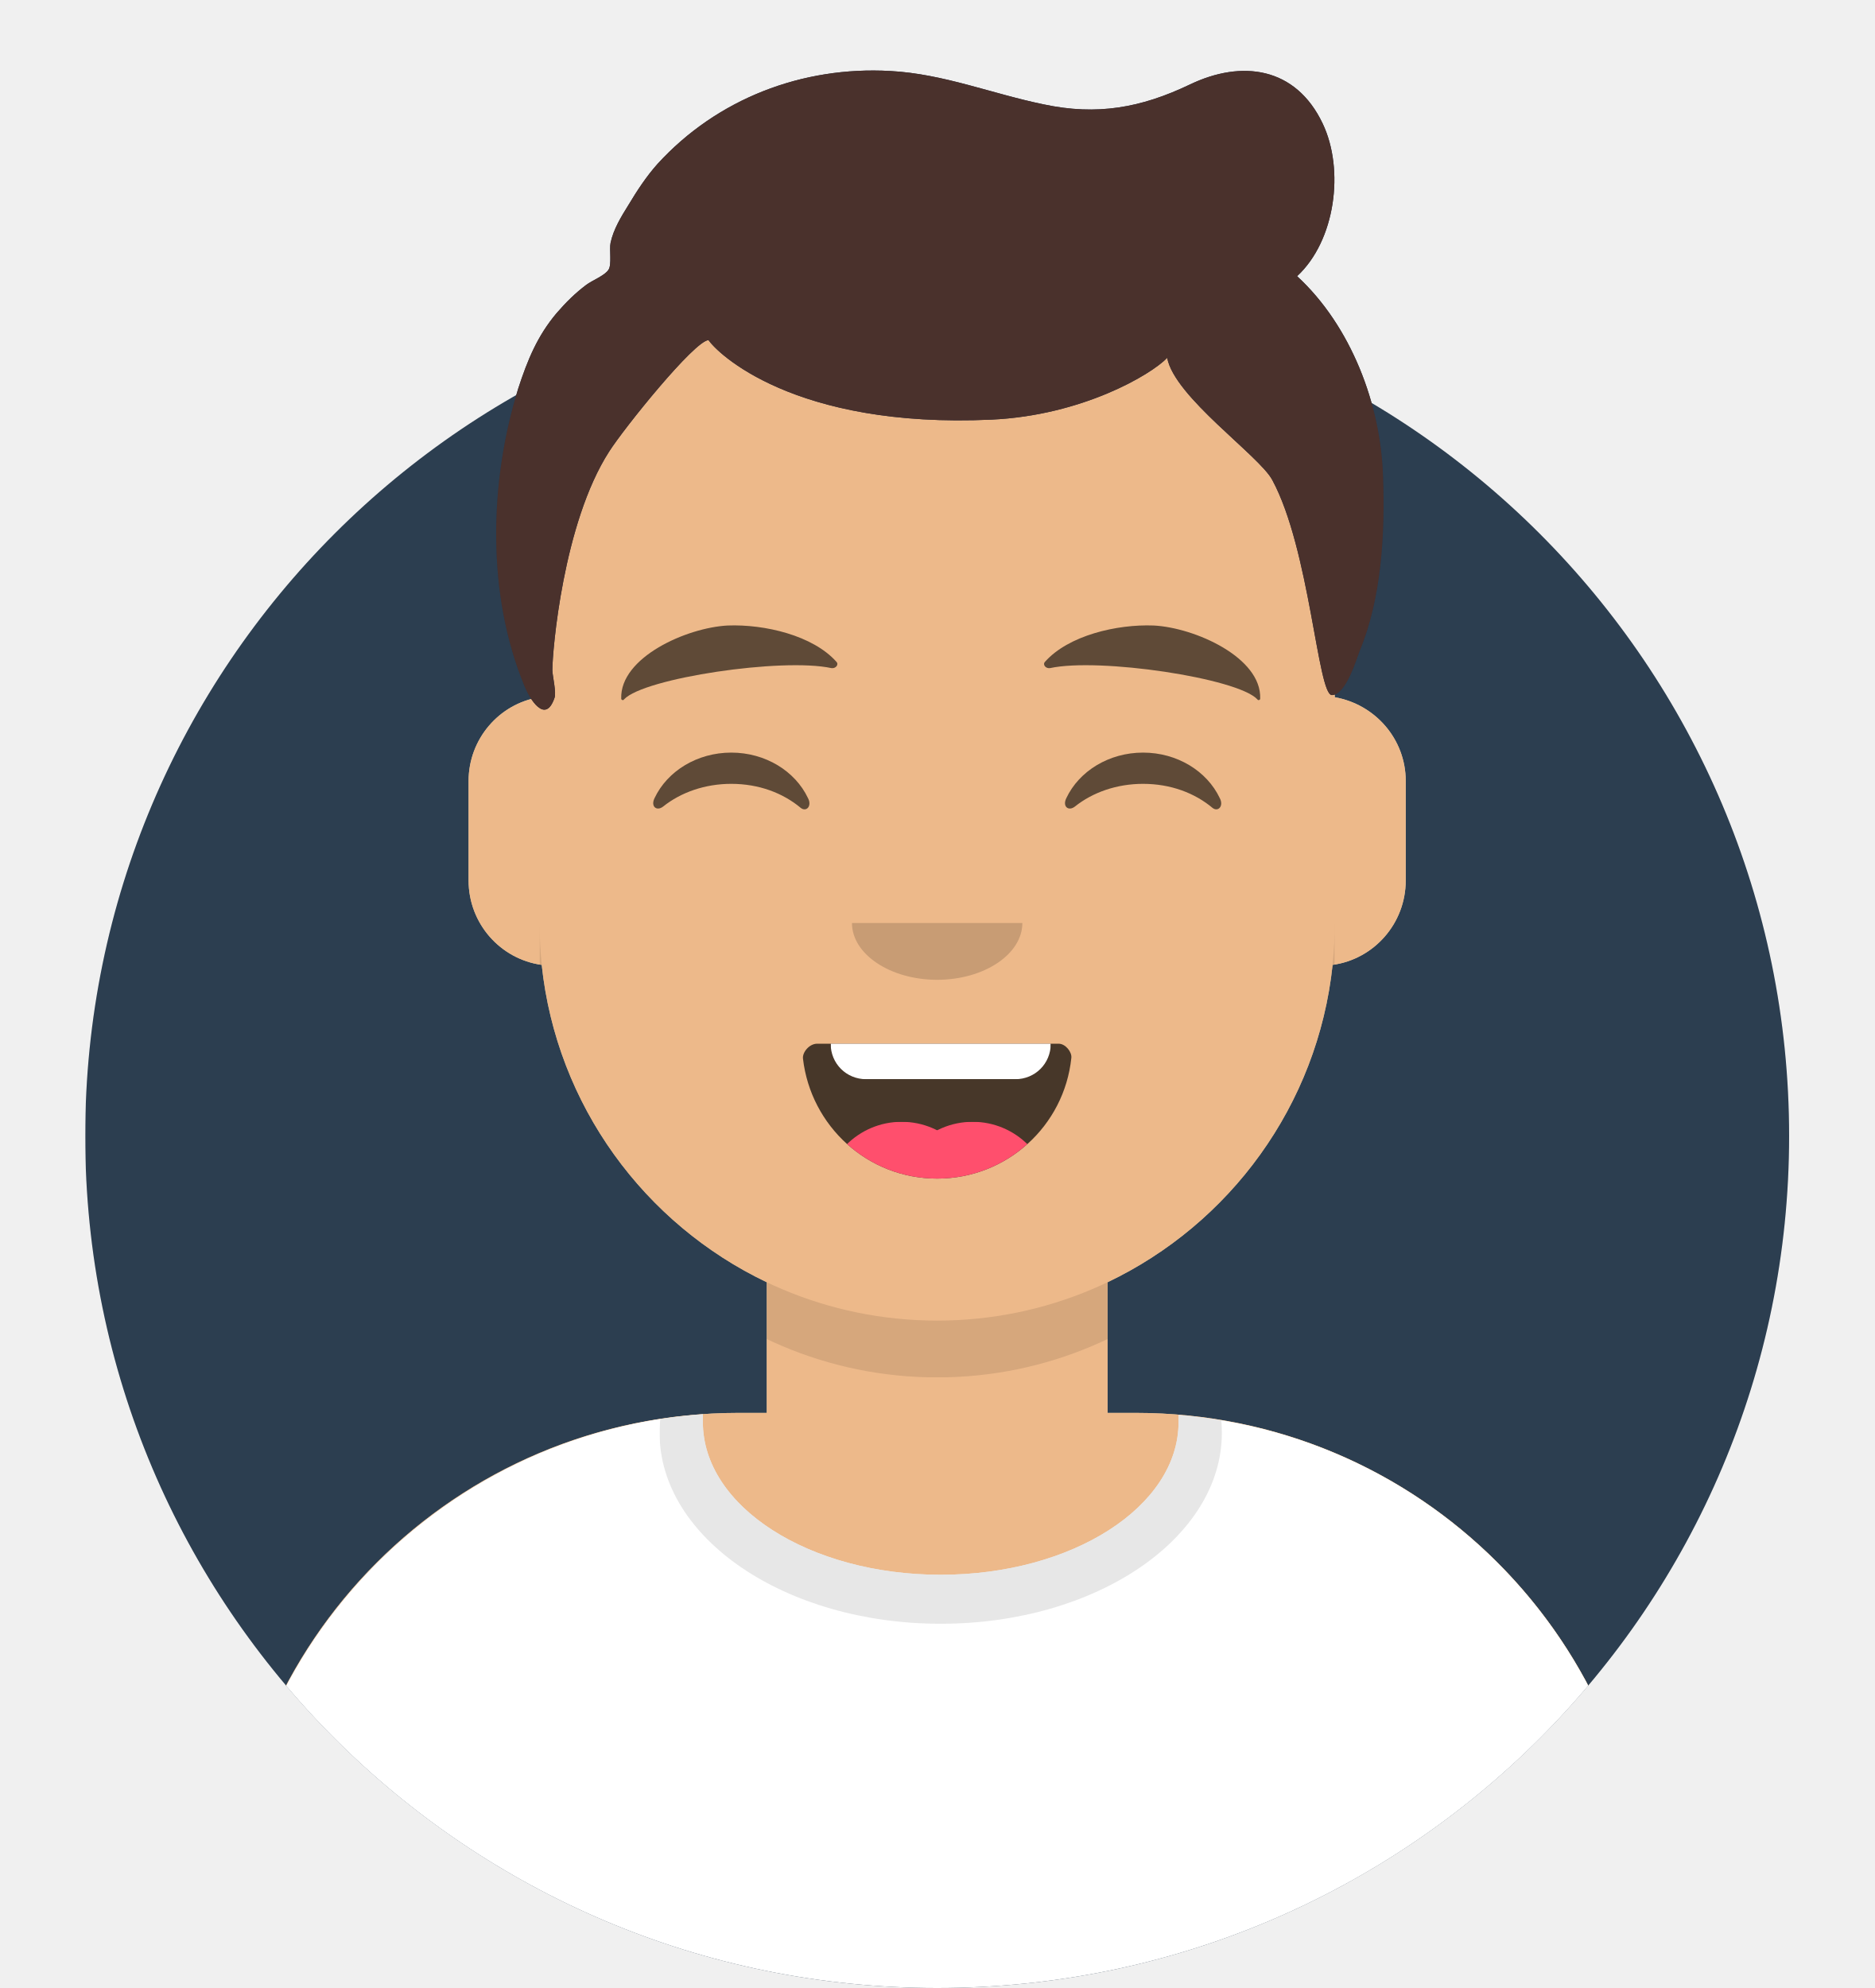
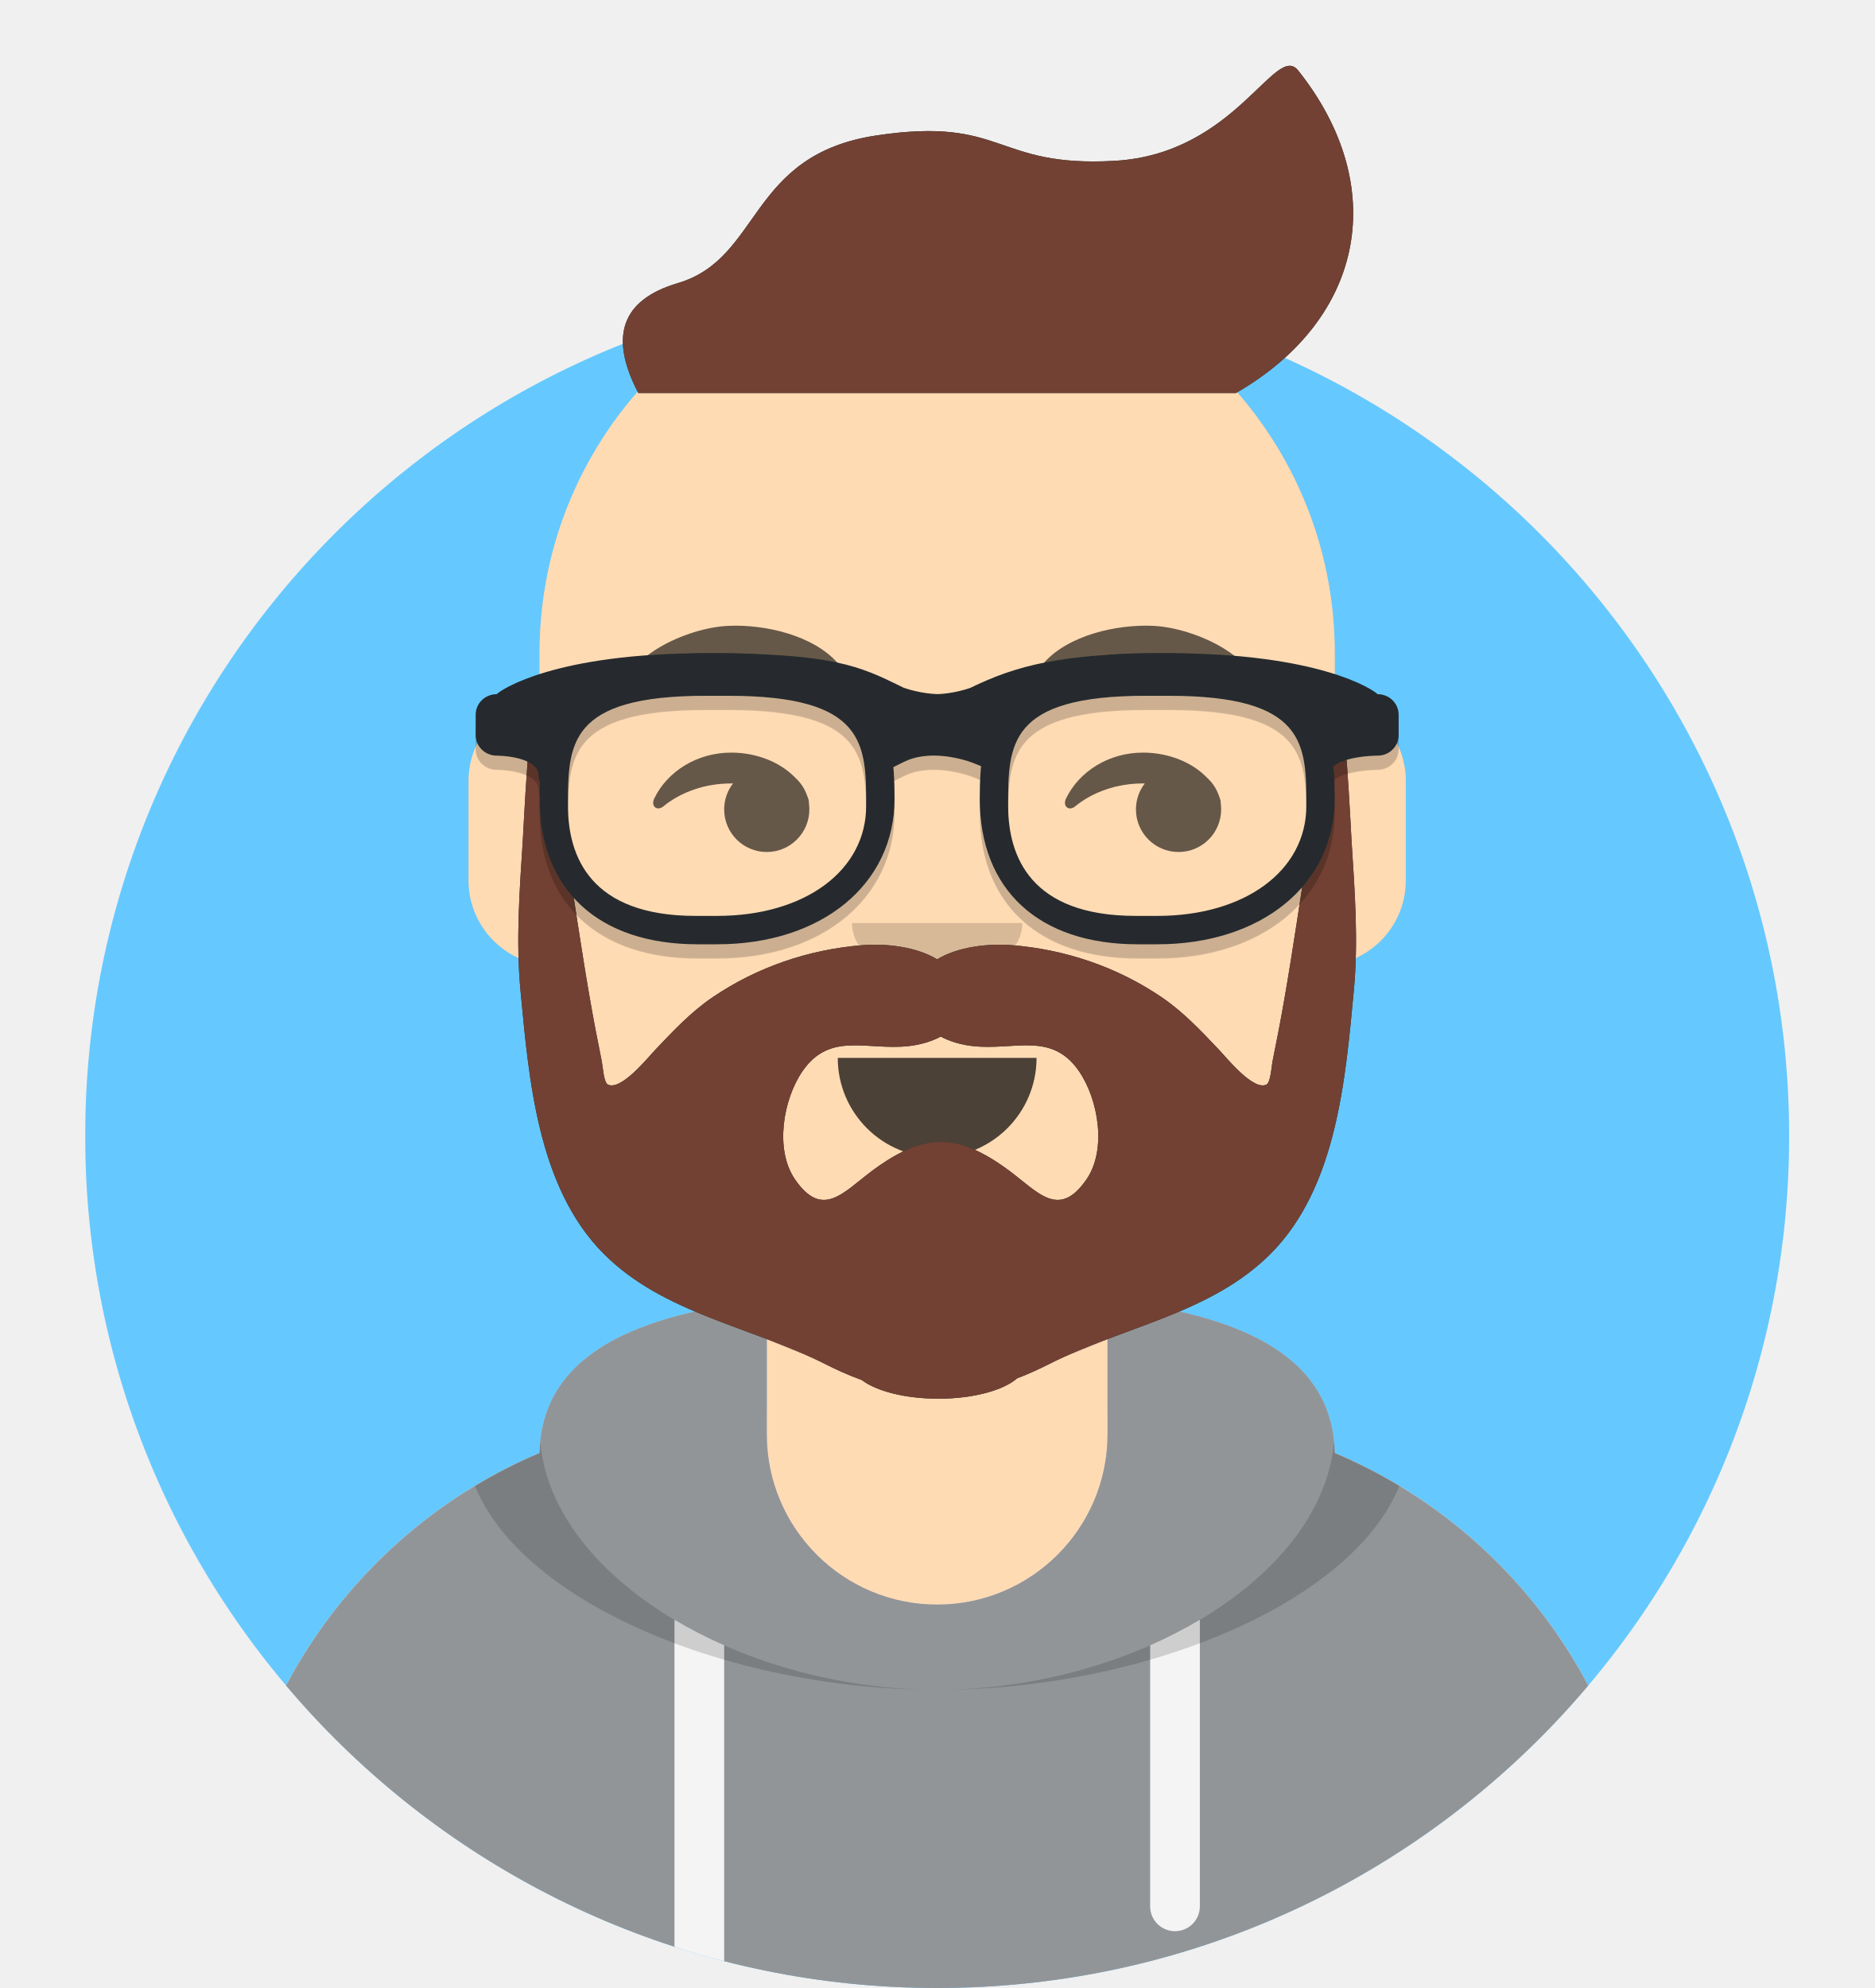
- <svg xmlns="http://www.w3.org/2000/svg" version="1.1" id="Layer_1" x="0px" y="0px" viewBox="0 0 264 280" style="enable-background:new 0 0 264 280;" xml:space="preserve">
-   <style type="text/css">
- 	.st0{fill-rule:evenodd;clip-rule:evenodd;fill:#E6E6E6;}
- 	.st1{filter:url(#Adobe_OpacityMaskFilter);}
- 	.st2{fill-rule:evenodd;clip-rule:evenodd;fill:#FFFFFF;}
- 	.st3{mask:url(#mask-2_1_);}
- 	.st4{fill-rule:evenodd;clip-rule:evenodd;fill:#2C3E50;}
- 	.st5{filter:url(#Adobe_OpacityMaskFilter_1_);}
- 	.st6{mask:url(#mask-4_1_);}
- 	.st7{fill-rule:evenodd;clip-rule:evenodd;fill:#D0C6AC;}
- 	.st8{filter:url(#Adobe_OpacityMaskFilter_2_);}
- 	.st9{mask:url(#mask-6_1_);}
- 	.st10{fill-rule:evenodd;clip-rule:evenodd;fill:#EDB98A;}
- 	.st11{filter:url(#Adobe_OpacityMaskFilter_3_);}
- 	.st12{mask:url(#mask-6_2_);fill-rule:evenodd;clip-rule:evenodd;fill-opacity:0.1;}
- 	.st13{filter:url(#Adobe_OpacityMaskFilter_4_);}
- 	.st14{mask:url(#react-mask-952_1_);}
- 	.st15{filter:url(#Adobe_OpacityMaskFilter_5_);}
- 	.st16{opacity:0.6;mask:url(#react-mask-952_2_);}
- 	.st17{fill-rule:evenodd;clip-rule:evenodd;fill-opacity:0.16;}
- 	.st18{fill-rule:evenodd;clip-rule:evenodd;fill-opacity:0.7;}
- 	.st19{filter:url(#Adobe_OpacityMaskFilter_6_);}
- 	.st20{mask:url(#react-mask-934_1_);fill-rule:evenodd;clip-rule:evenodd;fill:#FFFFFF;}
- 	.st21{filter:url(#Adobe_OpacityMaskFilter_7_);}
- 	.st22{mask:url(#react-mask-934_2_);}
- 	.st23{fill-rule:evenodd;clip-rule:evenodd;fill:#FF4F6D;}
- 	.st24{fill-rule:evenodd;clip-rule:evenodd;fill-opacity:0.6;}
- 	.st25{filter:url(#Adobe_OpacityMaskFilter_8_);}
- 	.st26{mask:url(#react-mask-925_1_);}
- 	.st27{fill-rule:evenodd;clip-rule:evenodd;fill:#28354B;}
- 	.st28{filter:url(#Adobe_OpacityMaskFilter_9_);}
- 	.st29{mask:url(#react-mask-924_1_);}
- 	.st30{fill-rule:evenodd;clip-rule:evenodd;fill:#4A312C;}
- </style>
-   <g>
-     <g transform="translate(-825, -1100)">
+ <svg xmlns="http://www.w3.org/2000/svg" xmlns:xlink="http://www.w3.org/1999/xlink" width="264px" height="280px" viewBox="0 0 264 280" version="1.1">
+   <defs>
+     <circle id="react-path-1" cx="120" cy="120" r="120" />
+     <path d="M12,160 C12,226.274 65.726,280 132,280 C198.274,280 252,226.274 252,160 L264,160 L264,-1.42108547e-14 L-3.19744231e-14,-1.42108547e-14 L-3.19744231e-14,160 L12,160 Z" id="react-path-2" />
+     <path d="M124,144.611 L124,163 L128,163 L128,163 C167.765,163 200,195.235 200,235 L200,244 L0,244 L0,235 C-4.86974701e-15,195.235 32.235,163 72,163 L72,163 L76,163 L76,144.611 C58.763,136.422 46.372,119.687 44.305,99.881 C38.48,99.058 34,94.052 34,88 L34,74 C34,68.054 38.325,63.118 44,62.166 L44,56 L44,56 C44,25.072 69.072,5.68137151e-15 100,0 L100,0 L100,0 C130.928,-5.68137151e-15 156,25.072 156,56 L156,62.166 C161.675,63.118 166,68.054 166,74 L166,88 C166,94.052 161.52,99.058 155.695,99.881 C153.628,119.687 141.237,136.422 124,144.611 Z" id="react-path-3" />
+   </defs>
+   <g id="Avataaar" stroke="none" stroke-width="1" fill="none" fill-rule="evenodd">
+     <g transform="translate(-825, -1100)" id="Avataaar/Circle">
      <g transform="translate(825, 1100)">
-         <g id="Circle" transform="translate(12, 40)">
-           <g id="Circle-Background">
-             <circle class="st0" cx="120" cy="120" r="120" />
-           </g>
-           <defs>
-             <filter id="Adobe_OpacityMaskFilter" filterUnits="userSpaceOnUse" x="0" y="0" width="240" height="240">
-               <feColorMatrix type="matrix" values="1 0 0 0 0  0 1 0 0 0  0 0 1 0 0  0 0 0 1 0" />
-             </filter>
-           </defs>
-           <mask maskUnits="userSpaceOnUse" x="0" y="0" width="240" height="240" id="mask-2_1_">
-             <g class="st1">
-               <circle id="path-1_1_" class="st2" cx="120" cy="120" r="120" />
-             </g>
+         <g id="Circle" stroke-width="1" fill-rule="evenodd" transform="translate(12, 40)">
+           <mask id="react-mask-4" fill="white">
+             <use xlink:href="#react-path-1" />
          </mask>
-           <g class="st3">
-             <rect class="st4" width="240" height="240" />
+           <use id="Circle-Background" fill="#E6E6E6" xlink:href="#react-path-1" />
+           <g id="Color/Palette/Blue-01" mask="url(#react-mask-4)" fill="#65C9FF">
+             <rect id="🖍Color" x="0" y="0" width="240" height="240" />
          </g>
        </g>
-         <g id="Mask">
- 			</g>
-         <defs>
-           <filter id="Adobe_OpacityMaskFilter_1_" filterUnits="userSpaceOnUse" x="-1" y="0" width="265" height="280">
-             <feColorMatrix type="matrix" values="1 0 0 0 0  0 1 0 0 0  0 0 1 0 0  0 0 0 1 0" />
-           </filter>
-         </defs>
-         <mask maskUnits="userSpaceOnUse" x="-1" y="0" width="265" height="280" id="mask-4_1_">
-           <g class="st5">
-             <path id="path-3_1_" class="st2" d="M12,160c0,66.3,53.7,120,120,120s120-53.7,120-120h12V0H0v160H12z" />
+         <mask id="react-mask-5" fill="white">
+           <use xlink:href="#react-path-2" />
+         </mask>
+         <g id="Mask" />
+         <g id="Avataaar" stroke-width="1" fill-rule="evenodd" mask="url(#react-mask-5)">
+           <g id="Body" transform="translate(32, 36)">
+             <mask id="react-mask-6" fill="white">
+               <use xlink:href="#react-path-3" />
+             </mask>
+             <use fill="#D0C6AC" xlink:href="#react-path-3" />
+             <g id="Skin/👶🏽-03-Brown" mask="url(#react-mask-6)" fill="#FFDBB4">
+               <g transform="translate(0, 0)" id="Color">
+                 <rect x="0" y="0" width="264" height="280" />
+               </g>
+             </g>
+             <path d="M156,79 L156,102 C156,132.928 130.928,158 100,158 C69.072,158 44,132.928 44,102 L44,79 L44,94 C44,124.928 69.072,150 100,150 C130.928,150 156,124.928 156,94 L156,79 Z" id="Neck-Shadow" fill-opacity="0.1" fill="#000000" mask="url(#react-mask-6)" />
          </g>
-         </mask>
-         <g id="Avataaar" class="st6">
-           <g id="Body" transform="translate(32, 36)">
-             <g>
-               <path class="st7" d="M124,144.6V163h4l0,0c39.8,0,72,32.2,72,72v9H0v-9c0-39.8,32.2-72,72-72l0,0h4v-18.4        c-17.2-8.2-29.6-24.9-31.7-44.7C38.5,99.1,34,94.1,34,88V74c0-5.9,4.3-10.9,10-11.8V56l0,0c0-30.9,25.1-56,56-56l0,0l0,0        c30.9,0,56,25.1,56,56v6.2c5.7,1,10,5.9,10,11.8v14c0,6.1-4.5,11.1-10.3,11.9C153.6,119.7,141.2,136.4,124,144.6z" />
+           <g id="Clothing/Hoodie" transform="translate(0, 170)">
+             <defs>
+               <path d="M108,13.071 C90.081,15.076 76.28,20.552 76.004,34.645 C50.146,45.568 32,71.165 32,100.999 L32,100.999 L32,110 L232,110 L232,100.999 C232,71.165 213.854,45.568 187.996,34.645 C187.72,20.552 173.919,15.076 156,13.071 L156,32 L156,32 C156,45.255 145.255,56 132,56 L132,56 C118.745,56 108,45.255 108,32 L108,13.071 Z" id="react-path-123" />
+             </defs>
+             <mask id="react-mask-124" fill="white">
+               <use xlink:href="#react-path-123" />
+             </mask>
+             <use id="Hoodie" fill="#B7C1DB" fill-rule="evenodd" xlink:href="#react-path-123" />
+             <g id="Color/Palette/Gray-01" mask="url(#react-mask-124)" fill-rule="evenodd" fill="#929598">
+               <rect id="🖍Color" x="0" y="0" width="264" height="110" />
            </g>
+             <path d="M102,61.739 L102,110 L95,110 L95,58.15 C97.204,59.46 99.547,60.661 102,61.739 Z M169,58.15 L169,98.5 C169,100.433 167.433,102 165.5,102 C163.567,102 162,100.433 162,98.5 L162,61.739 C164.453,60.661 166.796,59.46 169,58.15 Z" id="Straps" fill="#F4F4F4" fill-rule="evenodd" mask="url(#react-mask-124)" />
+             <path d="M90.96,12.724 C75.909,15.571 65.5,21.243 65.5,32.308 C65.5,52.02 98.538,68 132,68 C165.462,68 198.5,52.02 198.5,32.308 C198.5,21.243 188.091,15.571 173.04,12.724 C182.125,16.074 188,21.706 188,31.077 C188,51.469 160.179,68 132,68 C103.821,68 76,51.469 76,31.077 C76,21.706 81.875,16.074 90.96,12.724 Z" id="Shadow" fill-opacity="0.16" fill="#000000" fill-rule="evenodd" mask="url(#react-mask-124)" />
+           </g>
+           <g id="Face" transform="translate(76, 82)" fill="#000000">
+             <g id="Mouth/Default" transform="translate(2, 52)" fill-opacity="0.7">
+               <path d="M40,15 C40,22.732 46.268,29 54,29 L54,29 C61.732,29 68,22.732 68,15" id="Mouth" />
+             </g>
+             <g id="Nose/Default" transform="translate(28, 40)" fill-opacity="0.16">
+               <path d="M16,8 C16,12.418 21.373,16 28,16 L28,16 C34.627,16 40,12.418 40,8" id="Nose" />
+             </g>
+             <g id="Eyes/Side-😒" transform="translate(0, 8)" fill-opacity="0.6">
+               <path d="M27.241,20.346 C26.463,21.357 26,22.625 26,24 C26,27.314 28.686,30 32,30 C35.314,30 38,27.314 38,24 C38,23.71 37.979,23.424 37.94,23.145 C37.947,22.923 37.91,22.671 37.815,22.407 C37.77,22.281 37.722,22.157 37.671,22.035 C37.337,21.072 36.765,20.22 36.025,19.551 C33.899,17.317 30.506,16 26.998,16 C22.164,16 18.007,18.649 16.16,22.447 C15.62,23.558 16.547,24.3 17.438,23.572 C19.874,21.579 23.257,20.344 26.998,20.344 C27.079,20.344 27.16,20.344 27.241,20.346 Z" id="Eye" />
+               <path d="M85.241,20.346 C84.463,21.357 84,22.625 84,24 C84,27.314 86.686,30 90,30 C93.314,30 96,27.314 96,24 C96,23.71 95.979,23.424 95.94,23.145 C95.947,22.923 95.91,22.671 95.815,22.407 C95.77,22.281 95.722,22.157 95.671,22.035 C95.337,21.072 94.765,20.22 94.025,19.551 C91.899,17.317 88.506,16 84.998,16 C80.164,16 76.007,18.649 74.16,22.447 C73.62,23.558 74.547,24.3 75.438,23.572 C77.874,21.579 81.257,20.344 84.998,20.344 C85.079,20.344 85.16,20.344 85.241,20.346 Z" id="Eye" />
+             </g>
+             <g id="Eyebrow/Natural/Default-Natural" fill-opacity="0.6">
+               <path d="M26.039,6.21 C20.278,6.983 11.293,12.005 12.044,17.818 C12.069,18.008 12.357,18.067 12.481,17.908 C14.967,14.72 34.193,10.037 41.194,11.015 C41.835,11.104 42.258,10.443 41.821,10.03 C38.077,6.495 31.2,5.512 26.039,6.21" id="Eyebrow" transform="translate(27, 12) rotate(5) translate(-27, -12) " />
+               <path d="M85.039,6.21 C79.278,6.983 70.293,12.005 71.044,17.818 C71.069,18.008 71.357,18.067 71.481,17.908 C73.967,14.72 93.193,10.037 100.194,11.015 C100.835,11.104 101.258,10.443 100.821,10.03 C97.077,6.495 90.2,5.512 85.039,6.21" id="Eyebrow" transform="translate(86, 12) scale(-1, 1) rotate(5) translate(-86, -12) " />
+             </g>
+           </g>
+           <g id="Top" stroke-width="1" fill-rule="evenodd">
            <defs>
-               <filter id="Adobe_OpacityMaskFilter_2_" filterUnits="userSpaceOnUse" x="-32" y="0" width="264" height="244">
-                 <feColorMatrix type="matrix" values="1 0 0 0 0  0 1 0 0 0  0 0 1 0 0  0 0 0 1 0" />
+               <rect id="react-path-109" x="0" y="0" width="264" height="280" />
+               <path d="M90.91,55.361 L175.086,55.361 C193.333,44.834 196.759,26.151 183.85,9.926 C180.636,5.887 175.086,21.676 158.029,22.65 C140.971,23.625 142.609,16.35 124.458,19.074 C106.306,21.798 108.312,36.378 96.467,39.877 C88.571,42.209 86.719,47.371 90.91,55.361 Z" id="react-path-108" />
+               <filter x="-0.8%" y="-2.0%" width="101.5%" height="108.0%" filterUnits="objectBoundingBox" id="react-filter-105">
+                 <feOffset dx="0" dy="2" in="SourceAlpha" result="shadowOffsetOuter1" />
+                 <feColorMatrix values="0 0 0 0 0   0 0 0 0 0   0 0 0 0 0  0 0 0 0.16 0" type="matrix" in="shadowOffsetOuter1" result="shadowMatrixOuter1" />
+                 <feMerge>
+                   <feMergeNode in="shadowMatrixOuter1" />
+                   <feMergeNode in="SourceGraphic" />
+                 </feMerge>
              </filter>
            </defs>
-             <mask maskUnits="userSpaceOnUse" x="-32" y="0" width="264" height="244" id="mask-6_1_">
-               <g class="st8">
-                 <path id="path-5_1_" class="st2" d="M124,144.6V163h4l0,0c39.8,0,72,32.2,72,72v9H0v-9c0-39.8,32.2-72,72-72l0,0h4v-18.4         c-17.2-8.2-29.6-24.9-31.7-44.7C38.5,99.1,34,94.1,34,88V74c0-5.9,4.3-10.9,10-11.8V56l0,0c0-30.9,25.1-56,56-56l0,0l0,0         c30.9,0,56,25.1,56,56v6.2c5.7,1,10,5.9,10,11.8v14c0,6.1-4.5,11.1-10.3,11.9C153.6,119.7,141.2,136.4,124,144.6z" />
-               </g>
+             <mask id="react-mask-107" fill="white">
+               <use xlink:href="#react-path-109" />
            </mask>
-             <g class="st9">
-               <g id="Color" transform="translate(-32, 0)">
-                 <rect class="st10" width="264" height="244" />
-               </g>
-             </g>
-             <defs>
-               <filter id="Adobe_OpacityMaskFilter_3_" filterUnits="userSpaceOnUse" x="44" y="79" width="112" height="79">
-                 <feColorMatrix type="matrix" values="1 0 0 0 0  0 1 0 0 0  0 0 1 0 0  0 0 0 1 0" />
-               </filter>
-             </defs>
-             <mask maskUnits="userSpaceOnUse" x="44" y="79" width="112" height="79" id="mask-6_2_">
-               <g class="st11">
-                 <path id="path-5_2_" class="st2" d="M124,144.6V163h4l0,0c39.8,0,72,32.2,72,72v9H0v-9c0-39.8,32.2-72,72-72l0,0h4v-18.4         c-17.2-8.2-29.6-24.9-31.7-44.7C38.5,99.1,34,94.1,34,88V74c0-5.9,4.3-10.9,10-11.8V56l0,0c0-30.9,25.1-56,56-56l0,0l0,0         c30.9,0,56,25.1,56,56v6.2c5.7,1,10,5.9,10,11.8v14c0,6.1-4.5,11.1-10.3,11.9C153.6,119.7,141.2,136.4,124,144.6z" />
-               </g>
-             </mask>
-             <path id="Neck-Shadow" class="st12" d="M156,79v23c0,30.9-25.1,56-56,56s-56-25.1-56-56V79v15c0,30.9,25.1,56,56,56       s56-25.1,56-56V79z" />
-           </g>
-           <g transform="translate(0, 170)">
-             <g id="Clothes">
-               <path class="st0" d="M166,29.3c37,3,66,34,66,71.8v8.9H32v-8.9C32,63,61.6,31.8,99,29.2c0,0.4,0,0.7,0,1.1        c0,11.9,15,21.5,33.5,21.5S166,42.2,166,30.3C166,30,166,29.6,166,29.3z" />
-             </g>
-             <defs>
-               <filter id="Adobe_OpacityMaskFilter_4_" filterUnits="userSpaceOnUse" x="0" y="0" width="264" height="110">
-                 <feColorMatrix type="matrix" values="1 0 0 0 0  0 1 0 0 0  0 0 1 0 0  0 0 0 1 0" />
-               </filter>
-             </defs>
-             <mask maskUnits="userSpaceOnUse" x="0" y="0" width="264" height="110" id="react-mask-952_1_">
-               <g class="st13">
-                 <path id="react-path-951_1_" class="st2" d="M166,29.3c37,3,66,34,66,71.8v8.9H32v-8.9C32,63,61.6,31.8,99,29.2         c0,0.4,0,0.7,0,1.1c0,11.9,15,21.5,33.5,21.5S166,42.2,166,30.3C166,30,166,29.6,166,29.3z" />
-               </g>
-             </mask>
-             <g class="st14">
-               <rect class="st2" width="264" height="110" />
-             </g>
-             <defs>
-               <filter id="Adobe_OpacityMaskFilter_5_" filterUnits="userSpaceOnUse" x="92.9" y="4.9" width="79.3" height="53.8">
-                 <feColorMatrix type="matrix" values="1 0 0 0 0  0 1 0 0 0  0 0 1 0 0  0 0 0 1 0" />
-               </filter>
-             </defs>
-             <mask maskUnits="userSpaceOnUse" x="92.9" y="4.9" width="79.3" height="53.8" id="react-mask-952_2_">
-               <g class="st15">
-                 <path id="react-path-951_2_" class="st2" d="M166,29.3c37,3,66,34,66,71.8v8.9H32v-8.9C32,63,61.6,31.8,99,29.2         c0,0.4,0,0.7,0,1.1c0,11.9,15,21.5,33.5,21.5S166,42.2,166,30.3C166,30,166,29.6,166,29.3z" />
-               </g>
-             </mask>
-             <g id="Shadowy" class="st16">
-               <g transform="translate(92, 4)">
-                 <ellipse class="st17" cx="40.5" cy="27.8" rx="39.6" ry="26.9" />
-               </g>
-             </g>
-           </g>
-           <g id="Face" transform="translate(76, 82)">
-             <g transform="translate(2, 52)">
-               <g id="Mouth">
-                 <path class="st18" d="M35.1,15.1C36.2,24.6,44.2,32,54,32c9.8,0,17.9-7.4,18.9-17c0.1-0.8-0.8-2-1.8-2c-14.9,0-26.3,0-34,0         C36,13,35,14.2,35.1,15.1z" />
-               </g>
-               <defs>
-                 <filter id="Adobe_OpacityMaskFilter_6_" filterUnits="userSpaceOnUse" x="39" y="2" width="31" height="16">
-                   <feColorMatrix type="matrix" values="1 0 0 0 0  0 1 0 0 0  0 0 1 0 0  0 0 0 1 0" />
-                 </filter>
-               </defs>
-               <mask maskUnits="userSpaceOnUse" x="39" y="2" width="31" height="16" id="react-mask-934_1_">
-                 <g class="st19">
-                   <path id="react-path-933_1_" class="st2" d="M35.1,15.1C36.2,24.6,44.2,32,54,32c9.8,0,17.9-7.4,18.9-17          c0.1-0.8-0.8-2-1.8-2c-14.9,0-26.3,0-34,0C36,13,35,14.2,35.1,15.1z" />
+             <g id="Mask" />
+             <g id="Top/Short-Hair/Frizzle" mask="url(#react-mask-107)">
+               <g transform="translate(-1, 0)">
+                 <g id="Facial-Hair/Beard-Medium" transform="translate(49, 72)">
+                   <defs>
+                     <path d="M105.018,94.13 C101.15,99.721 98.258,95.947 94.137,92.876 C91.657,91.027 87.961,88.728 84.504,88.841 C81.048,88.728 77.352,91.027 74.871,92.876 C70.751,95.947 67.858,99.721 63.991,94.13 C61.088,89.932 62.303,82.874 65.015,78.903 C68.874,73.251 74.109,75.985 79.962,75.34 C81.554,75.165 83.153,74.723 84.504,74 C85.856,74.723 87.455,75.165 89.046,75.34 C94.9,75.985 100.135,73.251 103.994,78.903 C106.706,82.874 107.92,89.932 105.018,94.13 M140.391,26 C136.967,40.075 135.393,54.434 132.91,68.671 C132.393,71.639 131.826,74.596 131.225,77.55 C131.098,78.17 130.974,80.473 130.363,80.764 C128.512,81.648 124.739,76.947 123.73,75.885 C121.197,73.219 118.685,70.529 115.599,68.437 C109.365,64.21 102.065,61.711 94.47,61.118 C91.292,60.869 86.995,61.303 84,63.11 C81.005,61.303 76.708,60.869 73.53,61.118 C65.934,61.711 58.635,64.21 52.4,68.437 C49.315,70.529 46.803,73.219 44.269,75.885 C43.261,76.947 39.488,81.648 37.637,80.764 C37.026,80.473 36.902,78.17 36.775,77.55 C36.174,74.596 35.607,71.639 35.09,68.671 C32.607,54.434 31.034,40.075 27.609,26 C26.613,26 25.739,44.748 25.627,46.495 C25.175,53.589 24.646,60.525 25.322,67.626 C26.486,79.875 27.699,95.234 37.033,104.588 C45.466,113.039 57.71,114.806 68.271,120.141 C69.631,120.828 71.435,121.676 73.38,122.371 C75.429,123.934 79.493,125 84.174,125 C89.085,125 93.316,123.827 95.254,122.138 C96.955,121.493 98.518,120.753 99.729,120.141 C110.289,114.805 122.534,113.039 130.967,104.588 C140.301,95.234 141.514,79.875 142.679,67.626 C143.353,60.525 142.825,53.589 142.373,46.495 C142.261,44.748 141.387,26 140.391,26 Z" id="react-path-120" />
+                   </defs>
+                   <mask id="react-mask-119" fill="white">
+                     <use xlink:href="#react-path-120" />
+                   </mask>
+                   <use id="Beardness" fill="#252E32" fill-rule="evenodd" xlink:href="#react-path-120" />
+                   <g id="Color/Hair/Brown" mask="url(#react-mask-119)" fill="#724133">
+                     <g transform="translate(-32, 0)" id="Color">
+                       <rect x="0" y="0" width="264" height="244" />
+                     </g>
+                   </g>
                </g>
-               </mask>
-               <path id="Teeth" class="st20" d="M44,2h21c2.8,0,5,2.2,5,5v6c0,2.8-2.2,5-5,5H44c-2.8,0-5-2.2-5-5V7C39,4.2,41.2,2,44,2z" />
-               <defs>
-                 <filter id="Adobe_OpacityMaskFilter_7_" filterUnits="userSpaceOnUse" x="38" y="24" width="32" height="22">
-                   <feColorMatrix type="matrix" values="1 0 0 0 0  0 1 0 0 0  0 0 1 0 0  0 0 0 1 0" />
-                 </filter>
-               </defs>
-               <mask maskUnits="userSpaceOnUse" x="38" y="24" width="32" height="22" id="react-mask-934_2_">
-                 <g class="st21">
-                   <path id="react-path-933_2_" class="st2" d="M35.1,15.1C36.2,24.6,44.2,32,54,32c9.8,0,17.9-7.4,18.9-17          c0.1-0.8-0.8-2-1.8-2c-14.9,0-26.3,0-34,0C36,13,35,14.2,35.1,15.1z" />
+                 <mask id="react-mask-106" fill="white">
+                   <use xlink:href="#react-path-108" />
+                 </mask>
+                 <use id="Hair-Maks" stroke="none" fill="#252E32" fill-rule="evenodd" xlink:href="#react-path-108" />
+                 <g id="Skin/👶🏽-03-Brown" mask="url(#react-mask-106)" fill="#724133">
+                   <g transform="translate(0, 0) " id="Color">
+                     <rect x="0" y="0" width="264" height="280" />
+                   </g>
                </g>
-               </mask>
-               <g id="Tongue" class="st22">
-                 <g transform="translate(38, 24)">
-                   <circle class="st23" cx="11" cy="11" r="11" />
-                   <circle class="st23" cx="21" cy="11" r="11" />
-                 </g>
-               </g>
-             </g>
-             <g transform="translate(28, 40)">
-               <path id="Nose" class="st17" d="M16,8c0,4.4,5.4,8,12,8l0,0c6.6,0,12-3.6,12-8" />
-             </g>
-             <g transform="translate(0, 8)">
-               <path id="Squint" class="st24" d="M16.2,22.4C18,18.6,22.2,16,27,16c4.8,0,9,2.6,10.8,6.4c0.6,1.1-0.2,2-1,1.4        c-2.5-2.1-5.9-3.4-9.8-3.4c-3.7,0-7.1,1.2-9.6,3.2C16.5,24.3,15.6,23.6,16.2,22.4z" />
-               <path class="st24" d="M74.2,22.4C76,18.6,80.2,16,85,16c4.8,0,9,2.6,10.8,6.4c0.6,1.1-0.2,2-1,1.4c-2.5-2.1-5.9-3.4-9.8-3.4        c-3.7,0-7.1,1.2-9.6,3.2C74.5,24.3,73.6,23.6,74.2,22.4z" />
-             </g>
-             <g>
-               <path id="Eyebrow" class="st24" d="M26.5,6.1c-5.8,0.3-15.2,4.5-15,10.3c0,0.2,0.3,0.3,0.4,0.1c2.8-3,22.3-5.9,29.2-4.4        c0.6,0.1,1.1-0.5,0.7-0.9C38.5,7.5,31.7,5.9,26.5,6.1" />
-               <path class="st24" d="M86.5,6.1c5.8,0.3,15.2,4.5,15,10.3c0,0.2-0.3,0.3-0.4,0.1c-2.8-3-22.3-5.9-29.2-4.4        c-0.6,0.1-1.1-0.5-0.7-0.9C74.5,7.5,81.3,5.9,86.5,6.1" />
-             </g>
-           </g>
-           <g id="Top">
-             <defs>
-               <filter id="Adobe_OpacityMaskFilter_8_" filterUnits="userSpaceOnUse" x="-1" y="0" width="264" height="280">
-                 <feColorMatrix type="matrix" values="1 0 0 0 0  0 1 0 0 0  0 0 1 0 0  0 0 0 1 0" />
-               </filter>
-             </defs>
-             <mask maskUnits="userSpaceOnUse" x="-1" y="0" width="264" height="280" id="react-mask-925_1_">
-               <g class="st25">
-                 <rect id="react-path-927_1_" class="st2" width="264" height="280" />
-               </g>
-             </mask>
-             <g class="st26">
-               <g transform="translate(-1, 0)">
-                 <g id="Short-Hair">
-                   <path class="st27" d="M183.7,38.9c5.4-5,6.7-15,3.6-21.5c-3.8-8-11.4-9-18.7-5.5c-6.9,3.3-13.1,4.4-20.6,2.8          c-7.3-1.5-14.1-4.3-21.6-4.7C114,9.3,102,13.9,93.6,23.1c-1.6,1.8-2.9,3.8-4.1,5.8c-1,1.6-2.1,3.4-2.5,5.3          c-0.2,0.9,0.2,3.1-0.3,3.8c-0.5,0.8-2.3,1.5-3.1,2.1c-1.6,1.2-2.9,2.5-4.2,4c-2.7,3.2-4.1,6.6-5.4,10.6          c-4.1,13.2-4.5,29,0.9,42c0.7,1.7,2.9,5.4,4.2,1.6c0.3-0.7-0.3-3.2-0.3-3.9c0-2.7,1.5-20.7,8-30.8c2.1-3.3,12-15.6,14-15.7          c1.1,1.7,11.9,12.5,39.9,11.2c12.7-0.6,22.4-6.3,24.7-8.7c1,5.5,13,13.8,14.8,17.2c5.3,9.8,6.4,30.3,8.4,30.3          s3.5-5.2,3.9-6.2c3.1-7.4,3.6-16.6,3.3-24.6C195.5,57,191.3,45.9,183.7,38.9z" />
-                 </g>
-                 <defs>
-                   <filter id="Adobe_OpacityMaskFilter_9_" filterUnits="userSpaceOnUse" x="0" y="0" width="264" height="280">
-                     <feColorMatrix type="matrix" values="1 0 0 0 0  0 1 0 0 0  0 0 1 0 0  0 0 0 1 0" />
-                   </filter>
-                 </defs>
-                 <mask maskUnits="userSpaceOnUse" x="0" y="0" width="264" height="280" id="react-mask-924_1_">
-                   <g class="st28">
-                     <path id="react-path-926_1_" class="st2" d="M183.7,38.9c5.4-5,6.7-15,3.6-21.5c-3.8-8-11.4-9-18.7-5.5           c-6.9,3.3-13.1,4.4-20.6,2.8c-7.3-1.5-14.1-4.3-21.6-4.7C114,9.3,102,13.9,93.6,23.1c-1.6,1.8-2.9,3.8-4.1,5.8           c-1,1.6-2.1,3.4-2.5,5.3c-0.2,0.9,0.2,3.1-0.3,3.8c-0.5,0.8-2.3,1.5-3.1,2.1c-1.6,1.2-2.9,2.5-4.2,4           c-2.7,3.2-4.1,6.6-5.4,10.6c-4.1,13.2-4.5,29,0.9,42c0.7,1.7,2.9,5.4,4.2,1.6c0.3-0.7-0.3-3.2-0.3-3.9           c0-2.7,1.5-20.7,8-30.8c2.1-3.3,12-15.6,14-15.7c1.1,1.7,11.9,12.5,39.9,11.2c12.7-0.6,22.4-6.3,24.7-8.7           c1,5.5,13,13.8,14.8,17.2c5.3,9.8,6.4,30.3,8.4,30.3s3.5-5.2,3.9-6.2c3.1-7.4,3.6-16.6,3.3-24.6           C195.5,57,191.3,45.9,183.7,38.9z" />
-                   </g>
-                 </mask>
-                 <g class="st29">
-                   <g transform="translate(0, 0) ">
-                     <rect class="st30" width="264" height="280" />
+                 <g id="Top/_Resources/Prescription-02" fill="none" transform="translate(62, 85)" stroke-width="1">
+                   <defs>
+                     <filter x="-0.8%" y="-2.4%" width="101.5%" height="109.8%" filterUnits="objectBoundingBox" id="react-filter-151">
+                       <feOffset dx="0" dy="2" in="SourceAlpha" result="shadowOffsetOuter1" />
+                       <feColorMatrix values="0 0 0 0 0   0 0 0 0 0   0 0 0 0 0  0 0 0 0.2 0" type="matrix" in="shadowOffsetOuter1" result="shadowMatrixOuter1" />
+                       <feMerge>
+                         <feMergeNode in="shadowMatrixOuter1" />
+                         <feMergeNode in="SourceGraphic" />
+                       </feMerge>
+                     </filter>
+                   </defs>
+                   <g id="Wayfarers" filter="url(#react-filter-151)" transform="translate(6, 7)" fill="#252C2F">
+                     <path d="M34,41 L31.242,41 C17.315,41 9,33.336 9,20.5 C9,10.127 10.817,0 32.53,0 L35.47,0 C57.183,0 59,10.127 59,20.5 C59,32.569 48.721,41 34,41 Z M32.385,6 C13,6 13,12.841 13,21.502 C13,28.572 16.116,37 30.971,37 L34,37 C46.365,37 55,30.627 55,21.502 C55,12.841 55,6 35.615,6 L32.385,6 Z" id="Left" fill-rule="nonzero" />
+                     <path d="M96,41 L93.242,41 C79.315,41 71,33.336 71,20.5 C71,10.127 72.817,0 94.53,0 L97.47,0 C119.183,0 121,10.127 121,20.5 C121,32.569 110.721,41 96,41 Z M94.385,6 C75,6 75,12.841 75,21.502 C75,28.572 78.119,37 92.971,37 L96,37 C108.365,37 117,30.627 117,21.502 C117,12.841 117,6 97.615,6 L94.385,6 Z" id="Right" fill-rule="nonzero" />
+                     <path d="M2.955,5.772 C3.646,5.096 11.21,0 32.5,0 C50.351,0 54.13,1.853 59.85,4.652 L60.269,4.859 C60.667,4.999 62.7,5.69 65.079,5.766 C67.246,5.673 69.1,5.085 69.642,4.897 C76.17,1.722 82.561,0 97.5,0 C118.79,0 126.354,5.096 127.045,5.772 C128.679,5.772 130,7.062 130,8.657 L130,11.543 C130,13.139 128.679,14.429 127.045,14.429 C127.045,14.429 120.144,14.429 120.144,17.315 C120.144,20.2 118.182,13.139 118.182,11.543 L118.182,8.732 C114.579,7.353 108.128,4.786 97.5,4.786 C85.658,4.786 79.761,6.886 74.702,8.971 L74.759,9.108 L74.756,11.094 L72.539,16.444 L69.8,15.361 C69.556,15.264 69.028,15.09 68.296,14.91 C66.256,14.407 64.159,14.254 62.304,14.634 C61.624,14.774 60.992,14.984 60.413,15.267 L57.77,16.558 L55.127,11.396 L55.244,9.102 L55.325,8.907 C50.962,6.874 46.939,4.786 32.5,4.786 C21.872,4.786 15.422,7.352 11.818,8.731 L11.818,11.543 C11.818,13.139 8.864,20.2 8.864,17.315 C8.864,14.429 2.955,14.429 2.955,14.429 C1.324,14.429 0,13.139 0,11.543 L0,8.657 C0,7.062 1.324,5.772 2.955,5.772 Z" id="Stuff" fill-rule="nonzero" />
                  </g>
                </g>
              </g>
            </g>
          </g>
        </g>
      </g>
    </g>
  </g>
</svg>
